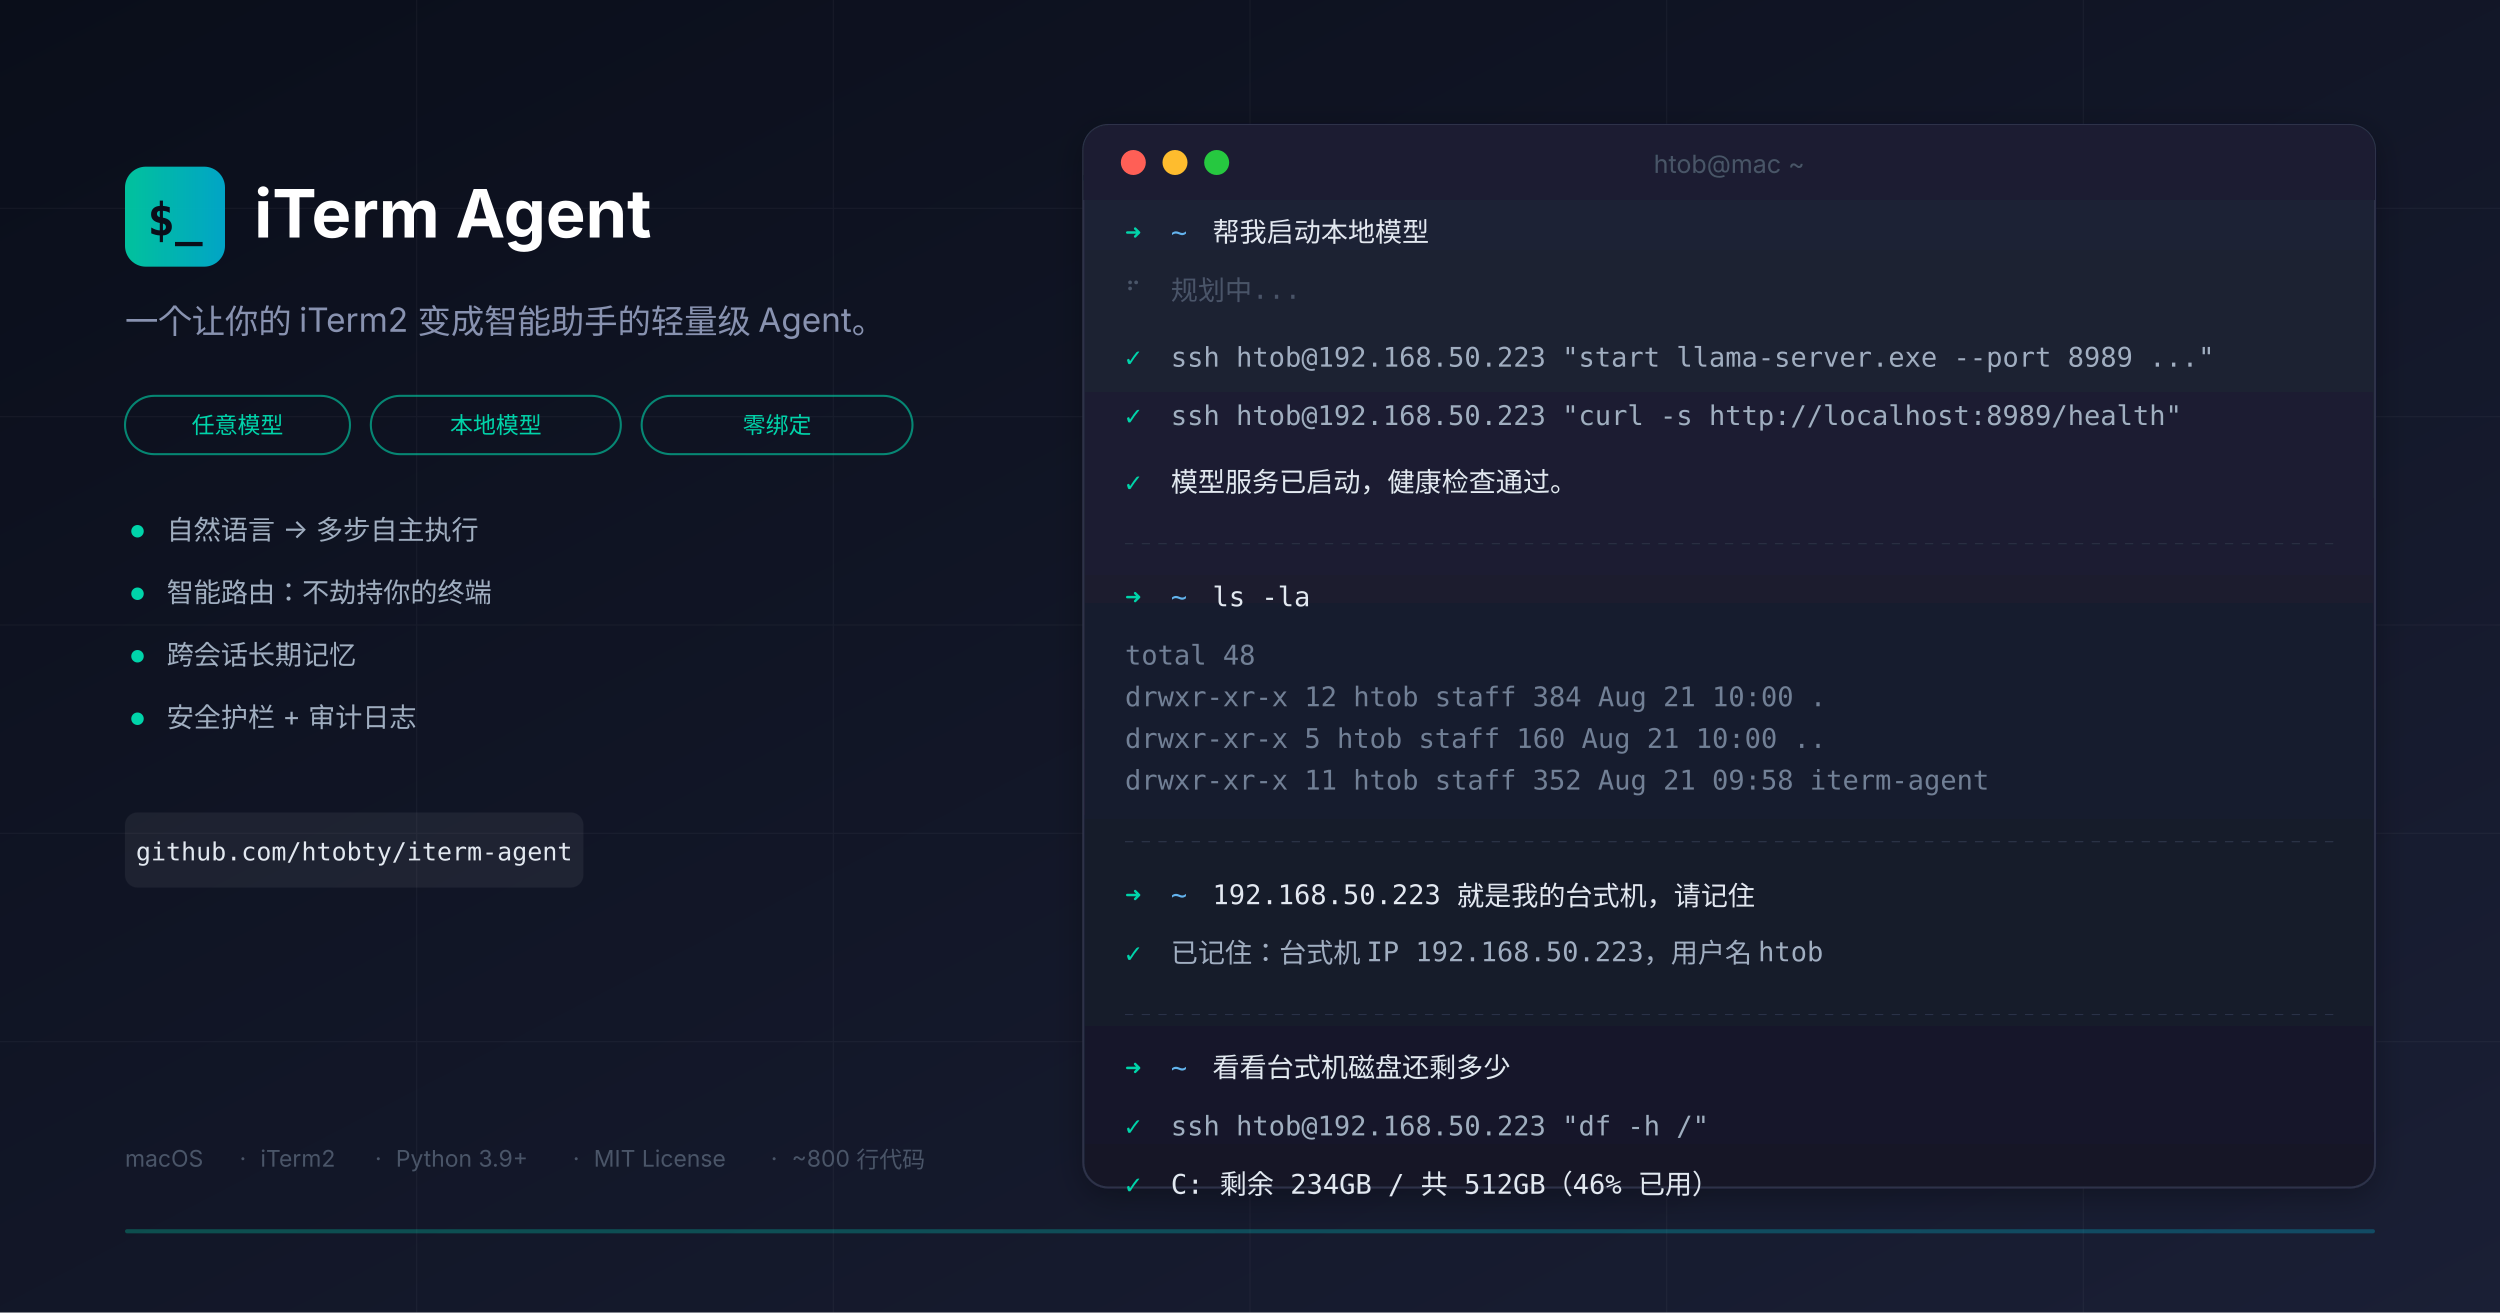
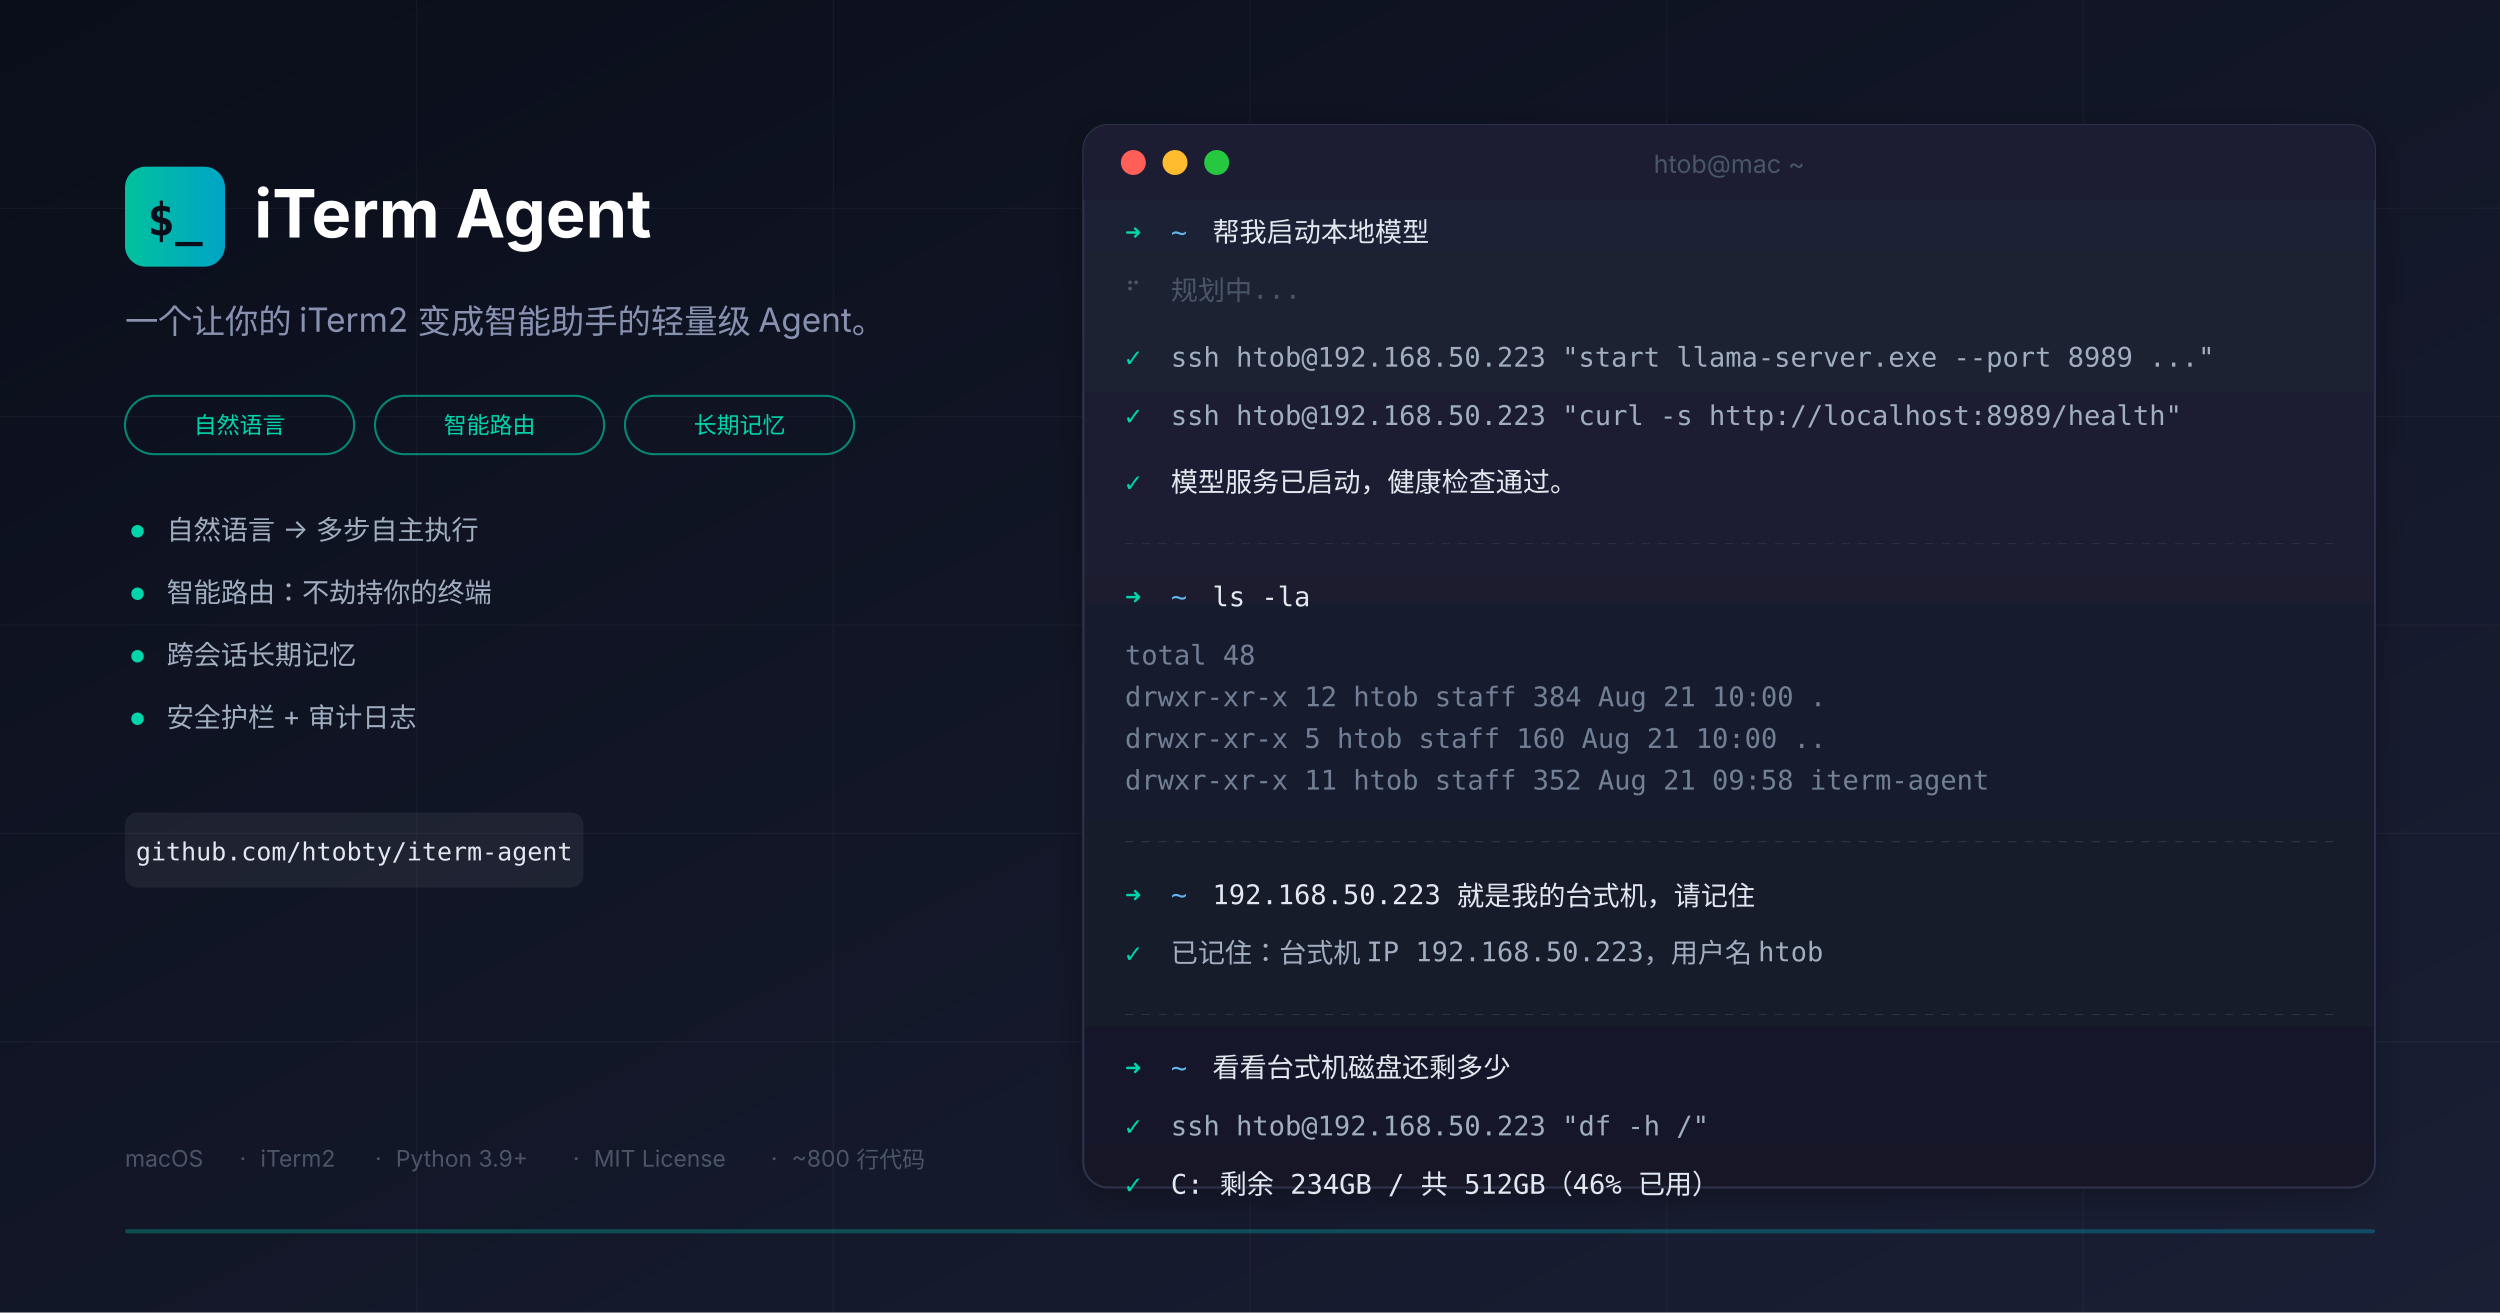
<svg xmlns="http://www.w3.org/2000/svg" viewBox="0 0 1200 630" width="1200" height="630">
  <defs>
    <linearGradient id="bg" x1="0%" y1="0%" x2="100%" y2="100%">
      <stop offset="0%" stop-color="#0a0e1a" />
      <stop offset="100%" stop-color="#1a1f35" />
    </linearGradient>
    <linearGradient id="accent" x1="0%" y1="0%" x2="100%" y2="0%">
      <stop offset="0%" stop-color="#00d4aa" />
      <stop offset="100%" stop-color="#00b4d8" />
    </linearGradient>
    <linearGradient id="terminal" x1="0%" y1="0%" x2="0%" y2="100%">
      <stop offset="0%" stop-color="#1e2235" />
      <stop offset="100%" stop-color="#141828" />
    </linearGradient>
    <filter id="shadow">
      <feDropShadow dx="0" dy="4" stdDeviation="8" flood-color="#000" flood-opacity="0.3" />
    </filter>
  </defs>
  <rect width="1200" height="630" fill="url(#bg)" />
  <g opacity="0.04">
    <line x1="0" y1="100" x2="1200" y2="100" stroke="#fff" stroke-width="0.5" />
    <line x1="0" y1="200" x2="1200" y2="200" stroke="#fff" stroke-width="0.5" />
    <line x1="0" y1="300" x2="1200" y2="300" stroke="#fff" stroke-width="0.5" />
    <line x1="0" y1="400" x2="1200" y2="400" stroke="#fff" stroke-width="0.5" />
    <line x1="0" y1="500" x2="1200" y2="500" stroke="#fff" stroke-width="0.5" />
    <line x1="200" y1="0" x2="200" y2="630" stroke="#fff" stroke-width="0.5" />
    <line x1="400" y1="0" x2="400" y2="630" stroke="#fff" stroke-width="0.5" />
    <line x1="600" y1="0" x2="600" y2="630" stroke="#fff" stroke-width="0.5" />
    <line x1="800" y1="0" x2="800" y2="630" stroke="#fff" stroke-width="0.5" />
    <line x1="1000" y1="0" x2="1000" y2="630" stroke="#fff" stroke-width="0.5" />
  </g>
  <g transform="translate(60, 80)">
    <rect x="0" y="0" width="48" height="48" rx="10" fill="url(#accent)" opacity="0.9" />
    <text x="24" y="33" font-family="monospace" font-size="22" font-weight="bold" fill="#0a0e1a" text-anchor="middle">$_</text>
    <text x="62" y="34" font-family="-apple-system, BlinkMacSystemFont, 'Segoe UI', sans-serif" font-size="32" font-weight="700" fill="#ffffff">iTerm Agent</text>
    <text x="0" y="80" font-family="-apple-system, BlinkMacSystemFont, 'Segoe UI', sans-serif" font-size="16" fill="#8892b0">一个让你的 iTerm2 变成智能助手的轻量级 Agent。</text>
    <g transform="translate(0, 110)">
-       <rect x="0" y="0" width="108" height="28" rx="14" fill="none" stroke="#00d4aa" stroke-width="1" opacity="0.6" />
-       <text x="54" y="18" font-family="-apple-system, sans-serif" font-size="11" fill="#00d4aa" text-anchor="middle">任意模型</text>
-       <rect x="118" y="0" width="120" height="28" rx="14" fill="none" stroke="#00d4aa" stroke-width="1" opacity="0.6" />
-       <text x="178" y="18" font-family="-apple-system, sans-serif" font-size="11" fill="#00d4aa" text-anchor="middle">本地模型</text>
-       <rect x="248" y="0" width="130" height="28" rx="14" fill="none" stroke="#00d4aa" stroke-width="1" opacity="0.6" />
-       <text x="313" y="18" font-family="-apple-system, sans-serif" font-size="11" fill="#00d4aa" text-anchor="middle">零绑定</text>
+       <rect x="0" y="0" width="110" height="28" rx="14" fill="none" stroke="#00d4aa" stroke-width="1" opacity="0.6" />
+       <text x="55" y="18" font-family="-apple-system, sans-serif" font-size="11" fill="#00d4aa" text-anchor="middle">自然语言</text>
+       <rect x="120" y="0" width="110" height="28" rx="14" fill="none" stroke="#00d4aa" stroke-width="1" opacity="0.6" />
+       <text x="175" y="18" font-family="-apple-system, sans-serif" font-size="11" fill="#00d4aa" text-anchor="middle">智能路由</text>
+       <rect x="240" y="0" width="110" height="28" rx="14" fill="none" stroke="#00d4aa" stroke-width="1" opacity="0.6" />
+       <text x="295" y="18" font-family="-apple-system, sans-serif" font-size="11" fill="#00d4aa" text-anchor="middle">长期记忆</text>
    </g>
    <g transform="translate(0, 170)" font-family="-apple-system, sans-serif" font-size="13" fill="#a0aec0">
      <circle cx="6" cy="5" r="3" fill="#00d4aa" />
      <text x="20" y="9">自然语言 → 多步自主执行</text>
      <circle cx="6" cy="35" r="3" fill="#00d4aa" />
      <text x="20" y="39">智能路由：不劫持你的终端</text>
      <circle cx="6" cy="65" r="3" fill="#00d4aa" />
      <text x="20" y="69">跨会话长期记忆</text>
      <circle cx="6" cy="95" r="3" fill="#00d4aa" />
      <text x="20" y="99">安全护栏 + 审计日志</text>
    </g>
    <g transform="translate(0, 310)">
      <rect x="0" y="0" width="220" height="36" rx="6" fill="#ffffff" opacity="0.06" stroke="#ffffff" stroke-width="0.5" stroke-opacity="0.15" />
      <text x="110" y="23" font-family="monospace" font-size="12" fill="#e2e8f0" text-anchor="middle">github.com/htobty/iterm-agent</text>
    </g>
  </g>
  <g transform="translate(520, 60)" filter="url(#shadow)">
    <rect x="0" y="0" width="620" height="510" rx="12" fill="url(#terminal)" stroke="#2d3348" stroke-width="1" />
    <rect x="0" y="0" width="620" height="36" rx="12" fill="#1a1f30" />
    <rect x="0" y="24" width="620" height="12" fill="#1a1f30" />
    <circle cx="24" cy="18" r="6" fill="#ff5f57" />
    <circle cx="44" cy="18" r="6" fill="#febc2e" />
    <circle cx="64" cy="18" r="6" fill="#28c840" />
    <text x="310" y="23" font-family="-apple-system, sans-serif" font-size="12" fill="#4a5568" text-anchor="middle">htob@mac ~</text>
    <g transform="translate(20, 56)" font-family="'SF Mono', 'Fira Code', 'JetBrains Mono', monospace" font-size="13">
      <text x="0" y="0" fill="#00d4aa">➜</text>
      <text x="22" y="0" fill="#63b3ed"> ~</text>
      <text x="42" y="0" fill="#e2e8f0">帮我启动本地模型</text>
      <text x="0" y="28" fill="#4a5568">  ⠋</text>
      <text x="22" y="28" fill="#4a5568"> 规划中...</text>
      <text x="0" y="60" fill="#00d4aa">  ✓</text>
      <text x="22" y="60" fill="#a0aec0">ssh htob@192.168.50.223 "start llama-server.exe --port 8989 ..."</text>
      <text x="0" y="88" fill="#00d4aa">  ✓</text>
      <text x="22" y="88" fill="#a0aec0">ssh htob@192.168.50.223 "curl -s http://localhost:8989/health"</text>
      <text x="0" y="120" fill="#00d4aa">  ✓</text>
      <text x="22" y="120" fill="#e2e8f0">模型服务已启动，健康检查通过。</text>
      <line x1="0" y1="145" x2="580" y2="145" stroke="#2d3348" stroke-width="0.5" stroke-dasharray="4,4" />
      <text x="0" y="175" fill="#00d4aa">➜</text>
      <text x="22" y="175" fill="#63b3ed"> ~</text>
      <text x="42" y="175" fill="#e2e8f0">ls -la</text>
      <text x="0" y="203" fill="#718096">total 48</text>
      <text x="0" y="223" fill="#718096">drwxr-xr-x  12 htob  staff  384 Aug 21 10:00 .</text>
      <text x="0" y="243" fill="#718096">drwxr-xr-x   5 htob  staff  160 Aug 21 10:00 ..</text>
      <text x="0" y="263" fill="#718096">drwxr-xr-x  11 htob  staff  352 Aug 21 09:58 iterm-agent</text>
      <line x1="0" y1="288" x2="580" y2="288" stroke="#2d3348" stroke-width="0.5" stroke-dasharray="4,4" />
      <text x="0" y="318" fill="#00d4aa">➜</text>
      <text x="22" y="318" fill="#63b3ed"> ~</text>
      <text x="42" y="318" fill="#e2e8f0">192.168.50.223 就是我的台式机，请记住</text>
      <text x="0" y="346" fill="#00d4aa">  ✓</text>
      <text x="22" y="346" fill="#a0aec0">已记住：台式机 IP 192.168.50.223，用户名 htob</text>
      <line x1="0" y1="371" x2="580" y2="371" stroke="#2d3348" stroke-width="0.5" stroke-dasharray="4,4" />
      <text x="0" y="401" fill="#00d4aa">➜</text>
      <text x="22" y="401" fill="#63b3ed"> ~</text>
      <text x="42" y="401" fill="#e2e8f0">看看台式机磁盘还剩多少</text>
      <text x="0" y="429" fill="#00d4aa">  ✓</text>
      <text x="22" y="429" fill="#a0aec0">ssh htob@192.168.50.223 "df -h /"</text>
      <text x="0" y="457" fill="#00d4aa">  ✓</text>
      <text x="22" y="457" fill="#e2e8f0">C: 剩余 234GB / 共 512GB（46% 已用）</text>
    </g>
  </g>
  <g transform="translate(60, 560)" font-family="-apple-system, sans-serif" font-size="11" fill="#4a5568">
    <text x="0" y="0">macOS</text>
    <text x="55" y="0">·</text>
    <text x="65" y="0">iTerm2</text>
    <text x="120" y="0">·</text>
    <text x="130" y="0">Python 3.9+</text>
    <text x="215" y="0">·</text>
    <text x="225" y="0">MIT License</text>
    <text x="310" y="0">·</text>
    <text x="320" y="0">~800 行代码</text>
  </g>
  <rect x="60" y="590" width="1080" height="2" rx="1" fill="url(#accent)" opacity="0.3" />
</svg>
